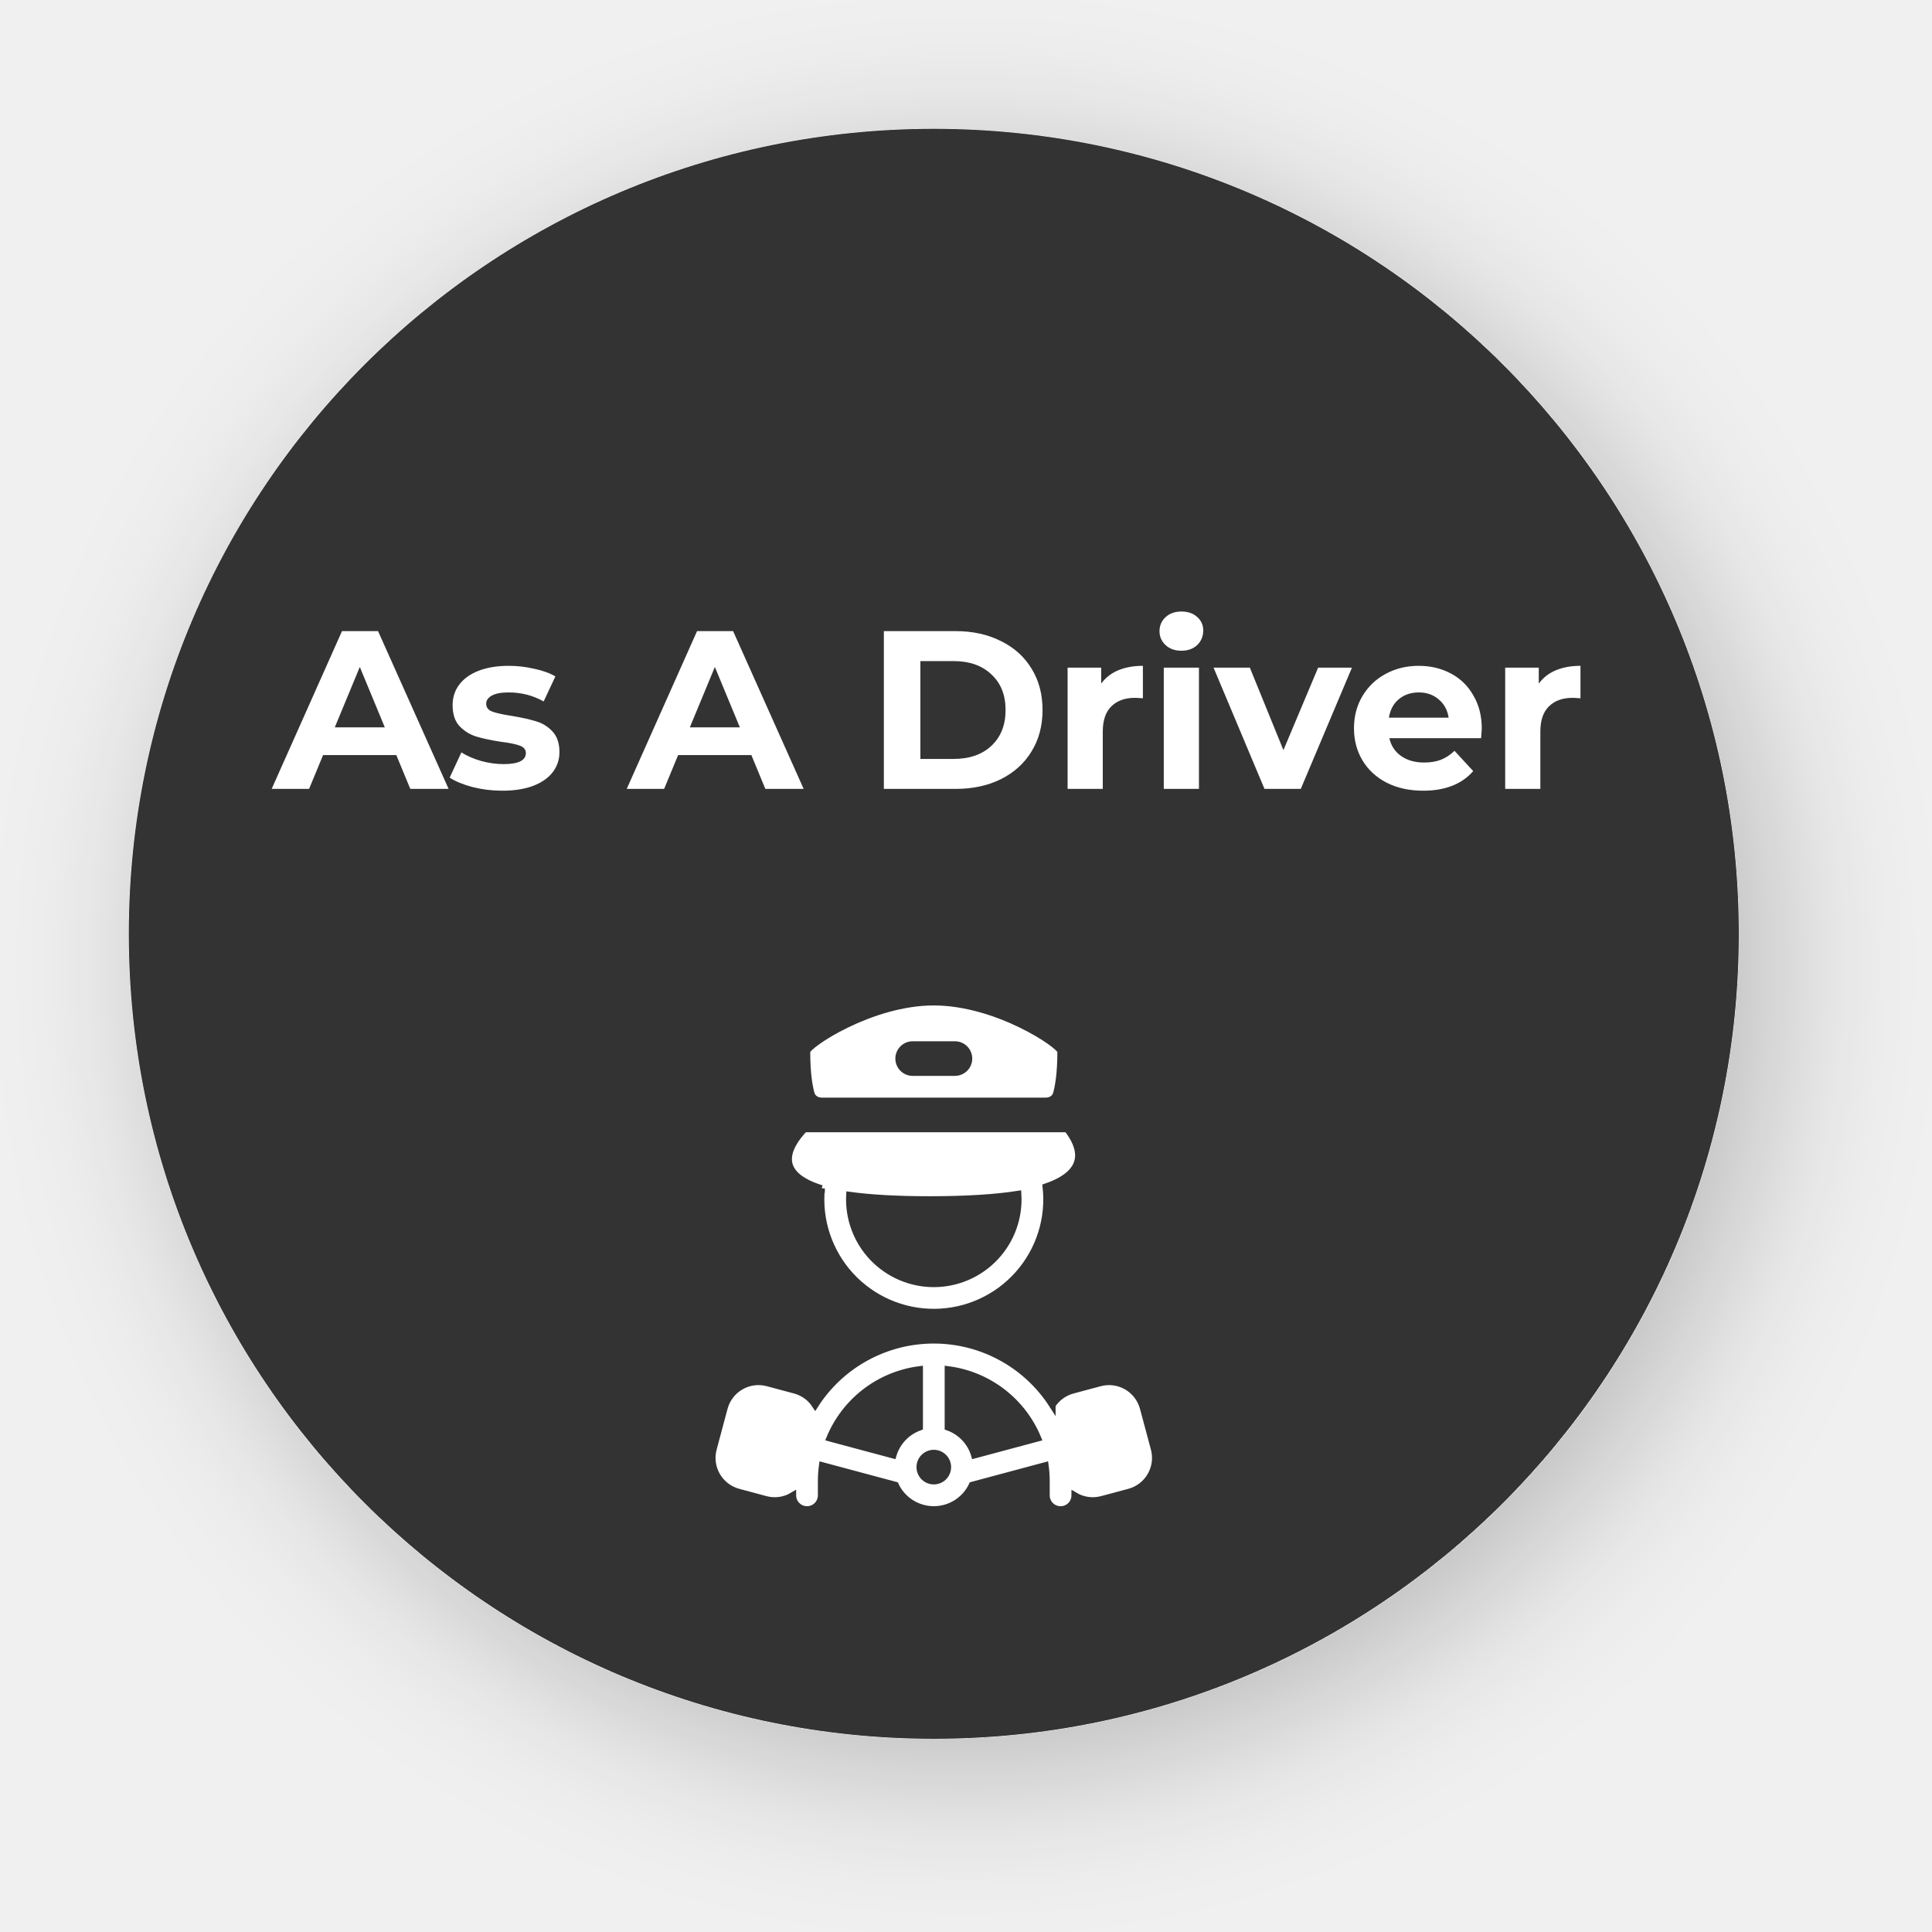
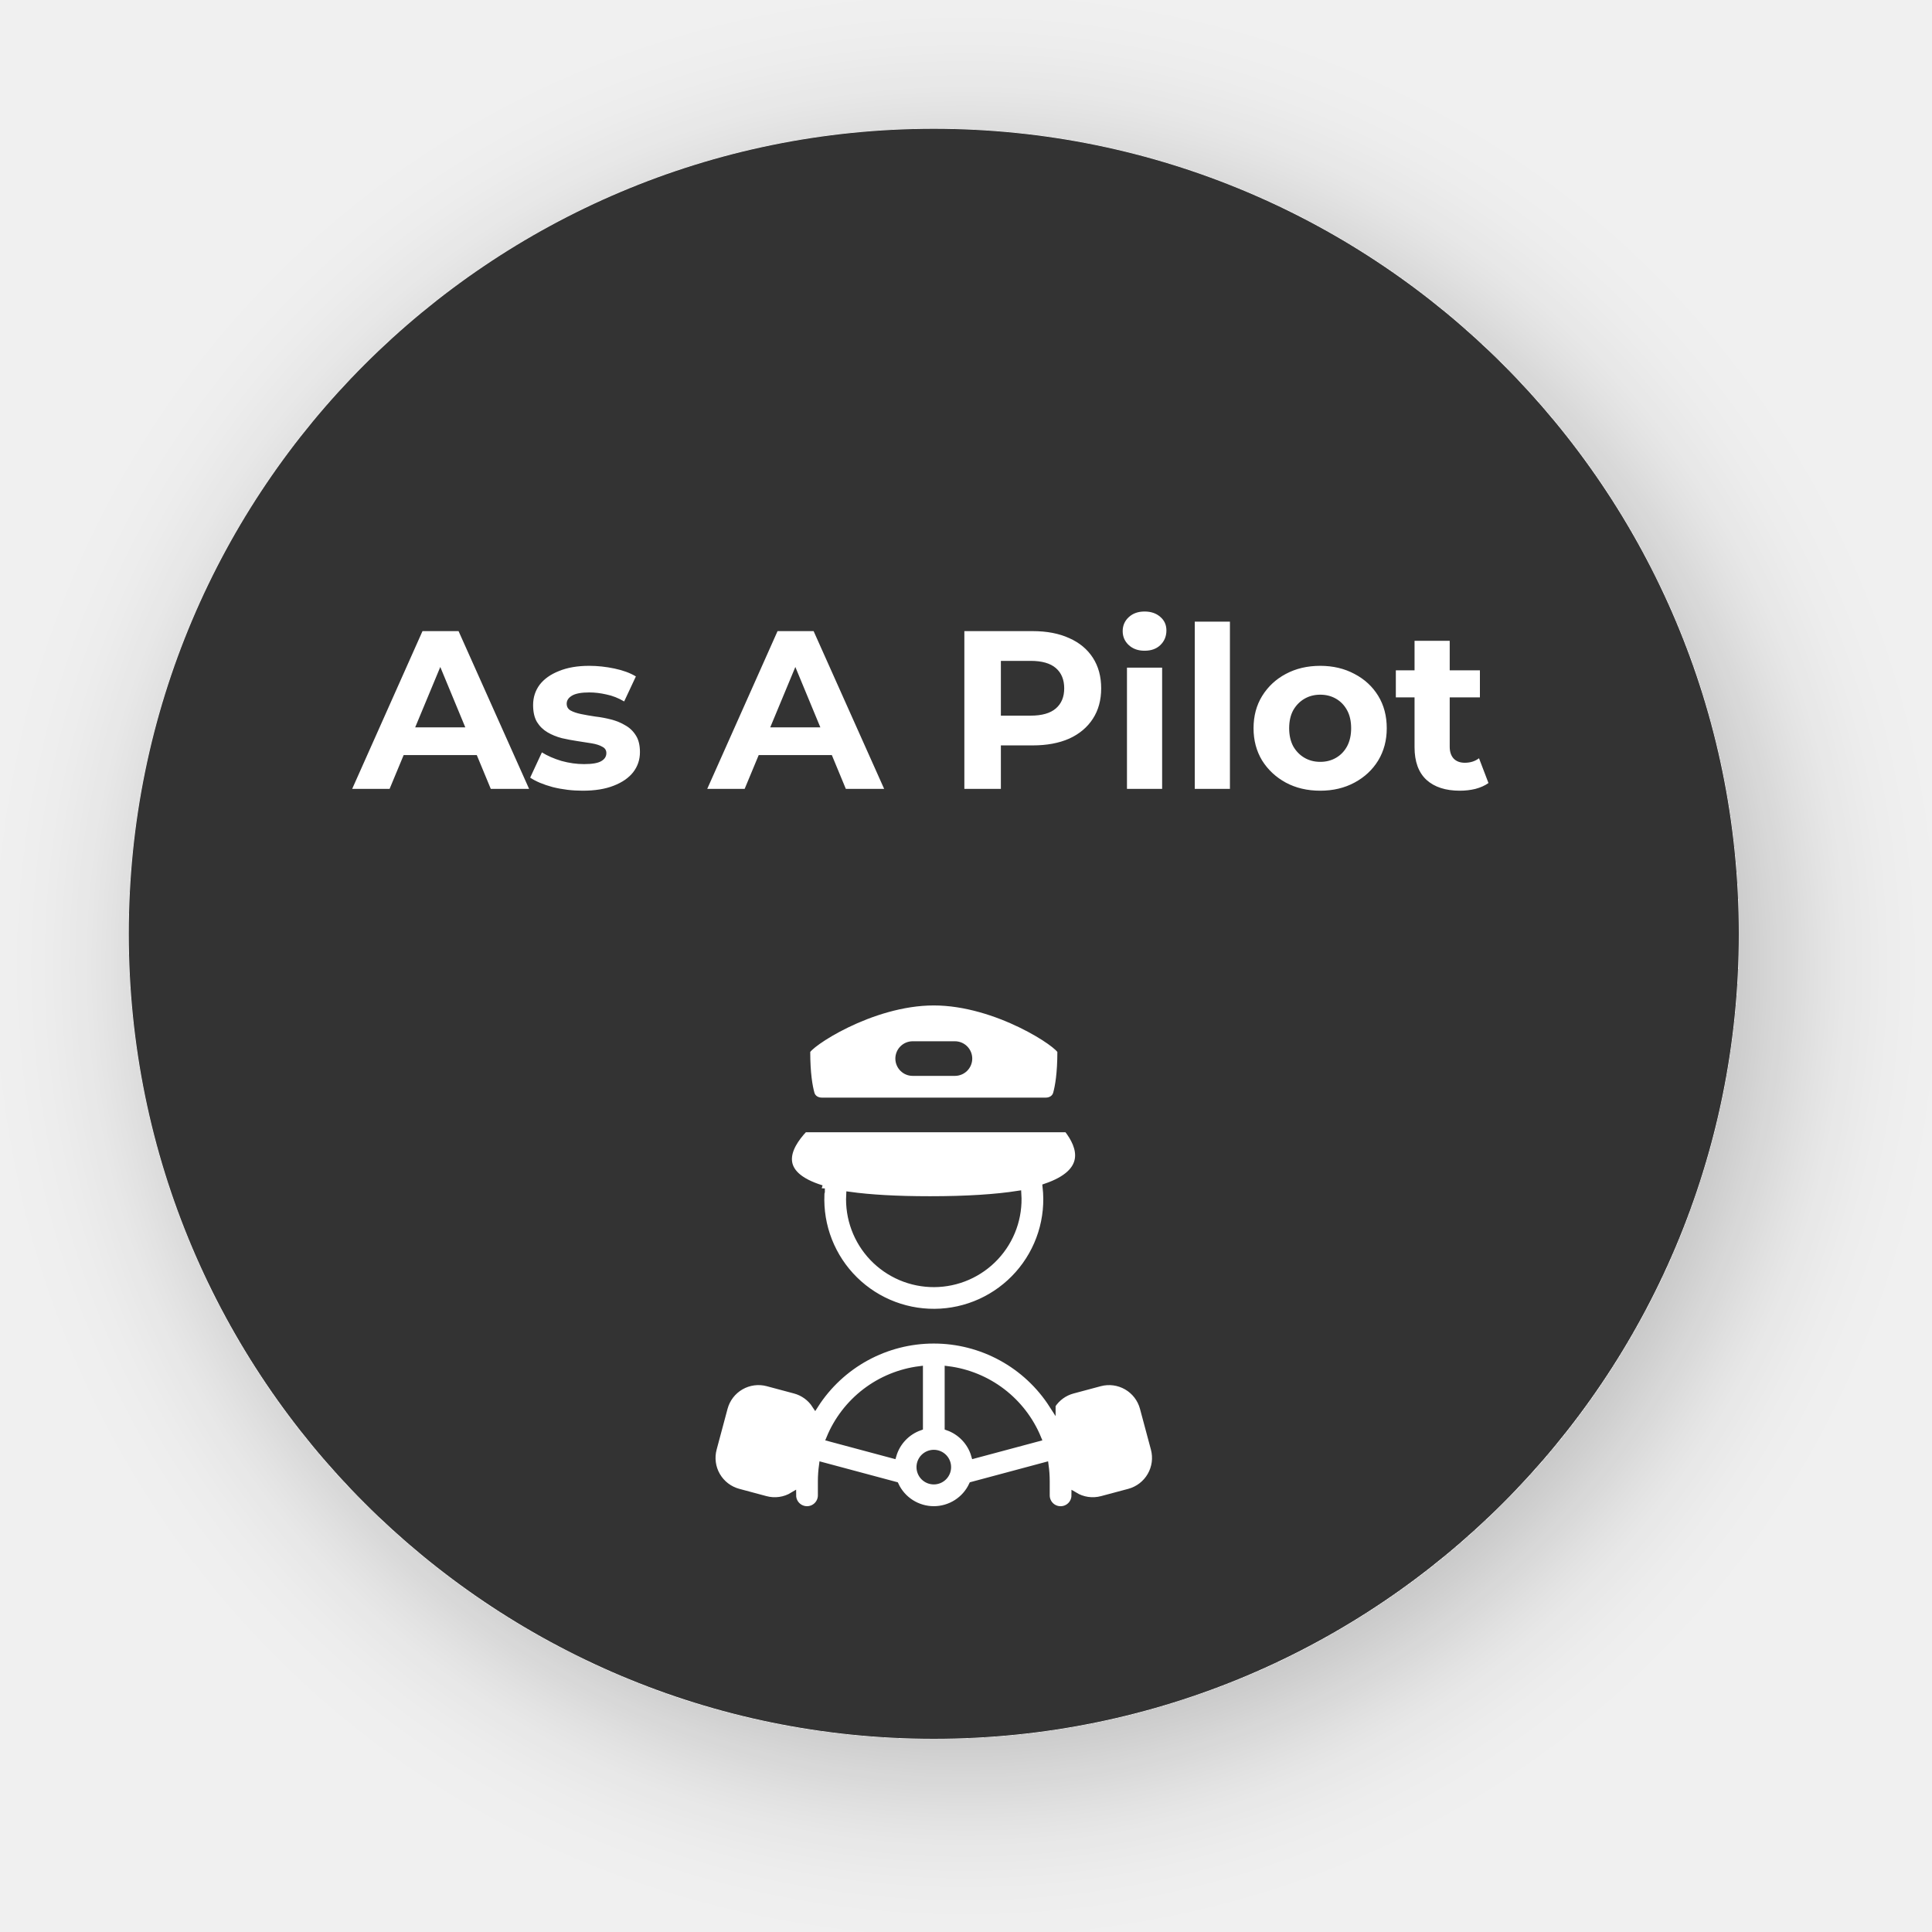
<svg xmlns="http://www.w3.org/2000/svg" width="120" height="120" viewBox="0 0 120 120" fill="none">
  <g id="driver">
    <g id="Ellipse 7" filter="url(#filter0_d_117_807)">
      <circle cx="58" cy="58" r="50" fill="#333333" />
    </g>
    <g id="healthicons:truck-driver">
      <g id="Vector">
        <mask id="path-2-inside-1_117_807" fill="white">
-           <path fill-rule="evenodd" clip-rule="evenodd" d="M50.125 65.312C50.125 64.929 54.077 62.25 58 62.25C61.923 62.25 65.875 64.93 65.875 65.312C65.875 66.677 65.73 67.486 65.607 67.926C65.526 68.215 65.255 68.375 64.955 68.375H51.045C50.745 68.375 50.474 68.215 50.393 67.926C50.27 67.486 50.125 66.677 50.125 65.312ZM56.688 64.875C56.455 64.875 56.233 64.967 56.069 65.131C55.905 65.295 55.812 65.518 55.812 65.75C55.812 65.982 55.905 66.205 56.069 66.369C56.233 66.533 56.455 66.625 56.688 66.625H59.312C59.544 66.625 59.767 66.533 59.931 66.369C60.095 66.205 60.188 65.982 60.188 65.75C60.188 65.518 60.095 65.295 59.931 65.131C59.767 64.967 59.544 64.875 59.312 64.875H56.688ZM51.033 73.816C48.12 72.915 48.855 71.305 49.966 70.125H66.278C67.166 71.261 67.643 72.793 64.956 73.71C65.066 74.685 64.97 75.672 64.674 76.607C64.377 77.542 63.888 78.404 63.237 79.138C62.586 79.872 61.788 80.461 60.895 80.867C60.002 81.273 59.034 81.486 58.053 81.493C57.072 81.501 56.101 81.302 55.202 80.91C54.302 80.518 53.496 79.941 52.834 79.217C52.172 78.493 51.67 77.638 51.359 76.707C51.049 75.777 50.938 74.791 51.033 73.815V73.816ZM57.762 74.5C60.074 74.5 61.866 74.377 63.239 74.164C63.285 74.877 63.184 75.593 62.943 76.266C62.702 76.939 62.326 77.555 61.838 78.078C61.35 78.6 60.761 79.018 60.106 79.305C59.452 79.591 58.745 79.742 58.03 79.746C57.315 79.75 56.607 79.608 55.949 79.329C55.291 79.049 54.697 78.639 54.203 78.122C53.71 77.605 53.327 76.993 53.078 76.322C52.829 75.652 52.72 74.938 52.757 74.224C54.037 74.401 55.678 74.5 57.762 74.5V74.5ZM65.365 87.275C64.573 86.04 63.484 85.024 62.197 84.321C60.91 83.618 59.467 83.249 58 83.25C56.533 83.249 55.089 83.617 53.801 84.321C52.514 85.025 51.424 86.041 50.633 87.277C50.339 86.824 49.888 86.497 49.366 86.358L47.676 85.906C47.115 85.755 46.519 85.834 46.016 86.124C45.514 86.414 45.147 86.891 44.997 87.452L44.318 89.987C44.243 90.265 44.224 90.554 44.262 90.839C44.299 91.124 44.392 91.399 44.536 91.647C44.68 91.896 44.871 92.114 45.099 92.289C45.327 92.464 45.587 92.592 45.865 92.667L47.554 93.12C47.838 93.197 48.135 93.215 48.427 93.174C48.718 93.132 48.998 93.033 49.25 92.88C49.251 93.112 49.343 93.335 49.508 93.498C49.673 93.662 49.895 93.753 50.128 93.753C50.36 93.752 50.582 93.659 50.745 93.495C50.909 93.33 51.001 93.107 51 92.875V92C51 91.667 51.024 91.338 51.068 91.017L55.622 92.238C55.833 92.69 56.169 93.073 56.59 93.341C57.012 93.609 57.501 93.752 58 93.752C58.499 93.752 58.988 93.609 59.41 93.341C59.831 93.073 60.167 92.69 60.378 92.238L64.932 91.017C64.976 91.338 65 91.667 65 92V92.875C64.999 93.107 65.09 93.33 65.253 93.495C65.416 93.66 65.638 93.753 65.871 93.754C66.103 93.755 66.326 93.665 66.491 93.501C66.656 93.338 66.749 93.116 66.75 92.884C67.24 93.178 67.846 93.28 68.441 93.12L70.132 92.668C70.409 92.593 70.669 92.465 70.897 92.29C71.125 92.115 71.317 91.897 71.46 91.648C71.604 91.4 71.697 91.125 71.735 90.84C71.772 90.555 71.753 90.266 71.679 89.988L70.999 87.453C70.849 86.892 70.482 86.415 69.98 86.125C69.477 85.835 68.88 85.756 68.32 85.906L66.629 86.359C66.109 86.497 65.659 86.823 65.365 87.274V87.275ZM51.528 89.329C52 88.186 52.767 87.188 53.75 86.437C54.733 85.686 55.898 85.209 57.125 85.054V88.65C56.733 88.789 56.379 89.019 56.093 89.321C55.807 89.623 55.597 89.989 55.48 90.388L51.528 89.329V89.329ZM64.472 89.329C64 88.186 63.233 87.188 62.25 86.437C61.267 85.686 60.102 85.209 58.875 85.054V88.65C59.666 88.93 60.284 89.577 60.52 90.388L64.472 89.329V89.329ZM58 92C58.232 92 58.455 91.908 58.619 91.744C58.783 91.58 58.875 91.357 58.875 91.125C58.875 90.893 58.783 90.67 58.619 90.506C58.455 90.342 58.232 90.25 58 90.25C57.768 90.25 57.545 90.342 57.381 90.506C57.217 90.67 57.125 90.893 57.125 91.125C57.125 91.357 57.217 91.58 57.381 91.744C57.545 91.908 57.768 92 58 92Z" />
+           <path fill-rule="evenodd" clip-rule="evenodd" d="M50.125 65.312C50.125 64.929 54.077 62.25 58 62.25C61.923 62.25 65.875 64.93 65.875 65.312C65.875 66.677 65.73 67.486 65.607 67.926C65.526 68.215 65.255 68.375 64.955 68.375H51.045C50.745 68.375 50.474 68.215 50.393 67.926C50.27 67.486 50.125 66.677 50.125 65.312ZM56.688 64.875C56.455 64.875 56.233 64.967 56.069 65.131C55.905 65.295 55.812 65.518 55.812 65.75C55.812 65.982 55.905 66.205 56.069 66.369C56.233 66.533 56.455 66.625 56.688 66.625H59.312C59.544 66.625 59.767 66.533 59.931 66.369C60.095 66.205 60.188 65.982 60.188 65.75C60.188 65.518 60.095 65.295 59.931 65.131C59.767 64.967 59.544 64.875 59.312 64.875H56.688ZM51.033 73.816C48.12 72.915 48.855 71.305 49.966 70.125H66.278C67.166 71.261 67.643 72.793 64.956 73.71C65.066 74.685 64.97 75.672 64.674 76.607C64.377 77.542 63.888 78.404 63.237 79.138C62.586 79.872 61.788 80.461 60.895 80.867C60.002 81.273 59.034 81.486 58.053 81.493C57.072 81.501 56.101 81.302 55.202 80.91C54.302 80.518 53.496 79.941 52.834 79.217C52.172 78.493 51.67 77.638 51.359 76.707C51.049 75.777 50.938 74.791 51.033 73.815V73.816ZM57.762 74.5C60.074 74.5 61.866 74.377 63.239 74.164C63.285 74.877 63.184 75.593 62.943 76.266C62.702 76.939 62.326 77.555 61.838 78.078C61.35 78.6 60.761 79.018 60.106 79.305C59.452 79.591 58.745 79.742 58.03 79.746C57.315 79.75 56.607 79.608 55.949 79.329C55.291 79.049 54.697 78.639 54.203 78.122C53.71 77.605 53.327 76.993 53.078 76.322C52.829 75.652 52.72 74.938 52.757 74.224C54.037 74.401 55.678 74.5 57.762 74.5ZM65.365 87.275C64.573 86.04 63.484 85.024 62.197 84.321C60.91 83.618 59.467 83.249 58 83.25C56.533 83.249 55.089 83.617 53.801 84.321C52.514 85.025 51.424 86.041 50.633 87.277C50.339 86.824 49.888 86.497 49.366 86.358L47.676 85.906C47.115 85.755 46.519 85.834 46.016 86.124C45.514 86.414 45.147 86.891 44.997 87.452L44.318 89.987C44.243 90.265 44.224 90.554 44.262 90.839C44.299 91.124 44.392 91.399 44.536 91.647C44.68 91.896 44.871 92.114 45.099 92.289C45.327 92.464 45.587 92.592 45.865 92.667L47.554 93.12C47.838 93.197 48.135 93.215 48.427 93.174C48.718 93.132 48.998 93.033 49.25 92.88C49.251 93.112 49.343 93.335 49.508 93.498C49.673 93.662 49.895 93.753 50.128 93.753C50.36 93.752 50.582 93.659 50.745 93.495C50.909 93.33 51.001 93.107 51 92.875V92C51 91.667 51.024 91.338 51.068 91.017L55.622 92.238C55.833 92.69 56.169 93.073 56.59 93.341C57.012 93.609 57.501 93.752 58 93.752C58.499 93.752 58.988 93.609 59.41 93.341C59.831 93.073 60.167 92.69 60.378 92.238L64.932 91.017C64.976 91.338 65 91.667 65 92V92.875C64.999 93.107 65.09 93.33 65.253 93.495C65.416 93.66 65.638 93.753 65.871 93.754C66.103 93.755 66.326 93.665 66.491 93.501C66.656 93.338 66.749 93.116 66.75 92.884C67.24 93.178 67.846 93.28 68.441 93.12L70.132 92.668C70.409 92.593 70.669 92.465 70.897 92.29C71.125 92.115 71.317 91.897 71.46 91.648C71.604 91.4 71.697 91.125 71.735 90.84C71.772 90.555 71.753 90.266 71.679 89.988L70.999 87.453C70.849 86.892 70.482 86.415 69.98 86.125C69.477 85.835 68.88 85.756 68.32 85.906L66.629 86.359C66.109 86.497 65.659 86.823 65.365 87.274V87.275ZM51.528 89.329C52 88.186 52.767 87.188 53.75 86.437C54.733 85.686 55.898 85.209 57.125 85.054V88.65C56.733 88.789 56.379 89.019 56.093 89.321C55.807 89.623 55.597 89.989 55.48 90.388L51.528 89.329V89.329ZM64.472 89.329C64 88.186 63.233 87.188 62.25 86.437C61.267 85.686 60.102 85.209 58.875 85.054V88.65C59.666 88.93 60.284 89.577 60.52 90.388L64.472 89.329V89.329ZM58 92C58.232 92 58.455 91.908 58.619 91.744C58.783 91.58 58.875 91.357 58.875 91.125C58.875 90.893 58.783 90.67 58.619 90.506C58.455 90.342 58.232 90.25 58 90.25C57.768 90.25 57.545 90.342 57.381 90.506C57.217 90.67 57.125 90.893 57.125 91.125C57.125 91.357 57.217 91.58 57.381 91.744C57.545 91.908 57.768 92 58 92Z" />
        </mask>
-         <path fill-rule="evenodd" clip-rule="evenodd" d="M50.125 65.312C50.125 64.929 54.077 62.25 58 62.25C61.923 62.25 65.875 64.93 65.875 65.312C65.875 66.677 65.73 67.486 65.607 67.926C65.526 68.215 65.255 68.375 64.955 68.375H51.045C50.745 68.375 50.474 68.215 50.393 67.926C50.27 67.486 50.125 66.677 50.125 65.312ZM56.688 64.875C56.455 64.875 56.233 64.967 56.069 65.131C55.905 65.295 55.812 65.518 55.812 65.75C55.812 65.982 55.905 66.205 56.069 66.369C56.233 66.533 56.455 66.625 56.688 66.625H59.312C59.544 66.625 59.767 66.533 59.931 66.369C60.095 66.205 60.188 65.982 60.188 65.75C60.188 65.518 60.095 65.295 59.931 65.131C59.767 64.967 59.544 64.875 59.312 64.875H56.688ZM51.033 73.816C48.12 72.915 48.855 71.305 49.966 70.125H66.278C67.166 71.261 67.643 72.793 64.956 73.71C65.066 74.685 64.97 75.672 64.674 76.607C64.377 77.542 63.888 78.404 63.237 79.138C62.586 79.872 61.788 80.461 60.895 80.867C60.002 81.273 59.034 81.486 58.053 81.493C57.072 81.501 56.101 81.302 55.202 80.91C54.302 80.518 53.496 79.941 52.834 79.217C52.172 78.493 51.67 77.638 51.359 76.707C51.049 75.777 50.938 74.791 51.033 73.815V73.816ZM57.762 74.5C60.074 74.5 61.866 74.377 63.239 74.164C63.285 74.877 63.184 75.593 62.943 76.266C62.702 76.939 62.326 77.555 61.838 78.078C61.35 78.6 60.761 79.018 60.106 79.305C59.452 79.591 58.745 79.742 58.03 79.746C57.315 79.75 56.607 79.608 55.949 79.329C55.291 79.049 54.697 78.639 54.203 78.122C53.71 77.605 53.327 76.993 53.078 76.322C52.829 75.652 52.72 74.938 52.757 74.224C54.037 74.401 55.678 74.5 57.762 74.5V74.5ZM65.365 87.275C64.573 86.04 63.484 85.024 62.197 84.321C60.91 83.618 59.467 83.249 58 83.25C56.533 83.249 55.089 83.617 53.801 84.321C52.514 85.025 51.424 86.041 50.633 87.277C50.339 86.824 49.888 86.497 49.366 86.358L47.676 85.906C47.115 85.755 46.519 85.834 46.016 86.124C45.514 86.414 45.147 86.891 44.997 87.452L44.318 89.987C44.243 90.265 44.224 90.554 44.262 90.839C44.299 91.124 44.392 91.399 44.536 91.647C44.68 91.896 44.871 92.114 45.099 92.289C45.327 92.464 45.587 92.592 45.865 92.667L47.554 93.12C47.838 93.197 48.135 93.215 48.427 93.174C48.718 93.132 48.998 93.033 49.25 92.88C49.251 93.112 49.343 93.335 49.508 93.498C49.673 93.662 49.895 93.753 50.128 93.753C50.36 93.752 50.582 93.659 50.745 93.495C50.909 93.33 51.001 93.107 51 92.875V92C51 91.667 51.024 91.338 51.068 91.017L55.622 92.238C55.833 92.69 56.169 93.073 56.59 93.341C57.012 93.609 57.501 93.752 58 93.752C58.499 93.752 58.988 93.609 59.41 93.341C59.831 93.073 60.167 92.69 60.378 92.238L64.932 91.017C64.976 91.338 65 91.667 65 92V92.875C64.999 93.107 65.09 93.33 65.253 93.495C65.416 93.66 65.638 93.753 65.871 93.754C66.103 93.755 66.326 93.665 66.491 93.501C66.656 93.338 66.749 93.116 66.75 92.884C67.24 93.178 67.846 93.28 68.441 93.12L70.132 92.668C70.409 92.593 70.669 92.465 70.897 92.29C71.125 92.115 71.317 91.897 71.46 91.648C71.604 91.4 71.697 91.125 71.735 90.84C71.772 90.555 71.753 90.266 71.679 89.988L70.999 87.453C70.849 86.892 70.482 86.415 69.98 86.125C69.477 85.835 68.88 85.756 68.32 85.906L66.629 86.359C66.109 86.497 65.659 86.823 65.365 87.274V87.275ZM51.528 89.329C52 88.186 52.767 87.188 53.75 86.437C54.733 85.686 55.898 85.209 57.125 85.054V88.65C56.733 88.789 56.379 89.019 56.093 89.321C55.807 89.623 55.597 89.989 55.48 90.388L51.528 89.329V89.329ZM64.472 89.329C64 88.186 63.233 87.188 62.25 86.437C61.267 85.686 60.102 85.209 58.875 85.054V88.65C59.666 88.93 60.284 89.577 60.52 90.388L64.472 89.329V89.329ZM58 92C58.232 92 58.455 91.908 58.619 91.744C58.783 91.58 58.875 91.357 58.875 91.125C58.875 90.893 58.783 90.67 58.619 90.506C58.455 90.342 58.232 90.25 58 90.25C57.768 90.25 57.545 90.342 57.381 90.506C57.217 90.67 57.125 90.893 57.125 91.125C57.125 91.357 57.217 91.58 57.381 91.744C57.545 91.908 57.768 92 58 92Z" fill="white" stroke="#333333" stroke-width="0.4" mask="url(#path-2-inside-1_117_807)" />
+         <path fill-rule="evenodd" clip-rule="evenodd" d="M50.125 65.312C50.125 64.929 54.077 62.25 58 62.25C61.923 62.25 65.875 64.93 65.875 65.312C65.875 66.677 65.73 67.486 65.607 67.926C65.526 68.215 65.255 68.375 64.955 68.375H51.045C50.745 68.375 50.474 68.215 50.393 67.926C50.27 67.486 50.125 66.677 50.125 65.312ZM56.688 64.875C56.455 64.875 56.233 64.967 56.069 65.131C55.905 65.295 55.812 65.518 55.812 65.75C55.812 65.982 55.905 66.205 56.069 66.369C56.233 66.533 56.455 66.625 56.688 66.625H59.312C59.544 66.625 59.767 66.533 59.931 66.369C60.095 66.205 60.188 65.982 60.188 65.75C60.188 65.518 60.095 65.295 59.931 65.131C59.767 64.967 59.544 64.875 59.312 64.875H56.688ZM51.033 73.816C48.12 72.915 48.855 71.305 49.966 70.125H66.278C67.166 71.261 67.643 72.793 64.956 73.71C65.066 74.685 64.97 75.672 64.674 76.607C64.377 77.542 63.888 78.404 63.237 79.138C62.586 79.872 61.788 80.461 60.895 80.867C60.002 81.273 59.034 81.486 58.053 81.493C57.072 81.501 56.101 81.302 55.202 80.91C54.302 80.518 53.496 79.941 52.834 79.217C52.172 78.493 51.67 77.638 51.359 76.707C51.049 75.777 50.938 74.791 51.033 73.815V73.816ZM57.762 74.5C60.074 74.5 61.866 74.377 63.239 74.164C63.285 74.877 63.184 75.593 62.943 76.266C62.702 76.939 62.326 77.555 61.838 78.078C61.35 78.6 60.761 79.018 60.106 79.305C59.452 79.591 58.745 79.742 58.03 79.746C57.315 79.75 56.607 79.608 55.949 79.329C55.291 79.049 54.697 78.639 54.203 78.122C53.71 77.605 53.327 76.993 53.078 76.322C52.829 75.652 52.72 74.938 52.757 74.224C54.037 74.401 55.678 74.5 57.762 74.5ZM65.365 87.275C64.573 86.04 63.484 85.024 62.197 84.321C60.91 83.618 59.467 83.249 58 83.25C56.533 83.249 55.089 83.617 53.801 84.321C52.514 85.025 51.424 86.041 50.633 87.277C50.339 86.824 49.888 86.497 49.366 86.358L47.676 85.906C47.115 85.755 46.519 85.834 46.016 86.124C45.514 86.414 45.147 86.891 44.997 87.452L44.318 89.987C44.243 90.265 44.224 90.554 44.262 90.839C44.299 91.124 44.392 91.399 44.536 91.647C44.68 91.896 44.871 92.114 45.099 92.289C45.327 92.464 45.587 92.592 45.865 92.667L47.554 93.12C47.838 93.197 48.135 93.215 48.427 93.174C48.718 93.132 48.998 93.033 49.25 92.88C49.251 93.112 49.343 93.335 49.508 93.498C49.673 93.662 49.895 93.753 50.128 93.753C50.36 93.752 50.582 93.659 50.745 93.495C50.909 93.33 51.001 93.107 51 92.875V92C51 91.667 51.024 91.338 51.068 91.017L55.622 92.238C55.833 92.69 56.169 93.073 56.59 93.341C57.012 93.609 57.501 93.752 58 93.752C58.499 93.752 58.988 93.609 59.41 93.341C59.831 93.073 60.167 92.69 60.378 92.238L64.932 91.017C64.976 91.338 65 91.667 65 92V92.875C64.999 93.107 65.09 93.33 65.253 93.495C65.416 93.66 65.638 93.753 65.871 93.754C66.103 93.755 66.326 93.665 66.491 93.501C66.656 93.338 66.749 93.116 66.75 92.884C67.24 93.178 67.846 93.28 68.441 93.12L70.132 92.668C70.409 92.593 70.669 92.465 70.897 92.29C71.125 92.115 71.317 91.897 71.46 91.648C71.604 91.4 71.697 91.125 71.735 90.84C71.772 90.555 71.753 90.266 71.679 89.988L70.999 87.453C70.849 86.892 70.482 86.415 69.98 86.125C69.477 85.835 68.88 85.756 68.32 85.906L66.629 86.359C66.109 86.497 65.659 86.823 65.365 87.274V87.275ZM51.528 89.329C52 88.186 52.767 87.188 53.75 86.437C54.733 85.686 55.898 85.209 57.125 85.054V88.65C56.733 88.789 56.379 89.019 56.093 89.321C55.807 89.623 55.597 89.989 55.48 90.388L51.528 89.329V89.329ZM64.472 89.329C64 88.186 63.233 87.188 62.25 86.437C61.267 85.686 60.102 85.209 58.875 85.054V88.65C59.666 88.93 60.284 89.577 60.52 90.388L64.472 89.329V89.329ZM58 92C58.232 92 58.455 91.908 58.619 91.744C58.783 91.58 58.875 91.357 58.875 91.125C58.875 90.893 58.783 90.67 58.619 90.506C58.455 90.342 58.232 90.25 58 90.25C57.768 90.25 57.545 90.342 57.381 90.506C57.217 90.67 57.125 90.893 57.125 91.125C57.125 91.357 57.217 91.58 57.381 91.744C57.545 91.908 57.768 92 58 92Z" fill="white" stroke="#333333" stroke-width="0.4" mask="url(#path-2-inside-1_117_807)" />
      </g>
    </g>
-     <path id="As A Driver" d="M24.616 46.9H20.066L19.198 49H16.874L21.242 39.2H23.482L27.864 49H25.484L24.616 46.9ZM23.902 45.178L22.348 41.426L20.794 45.178H23.902ZM31.192 49.112C30.567 49.112 29.956 49.037 29.358 48.888C28.761 48.729 28.285 48.533 27.93 48.3L28.658 46.732C28.994 46.947 29.4 47.124 29.876 47.264C30.352 47.395 30.819 47.46 31.276 47.46C32.2 47.46 32.662 47.231 32.662 46.774C32.662 46.559 32.536 46.405 32.284 46.312C32.032 46.219 31.645 46.139 31.122 46.074C30.506 45.981 29.998 45.873 29.596 45.752C29.195 45.631 28.845 45.416 28.546 45.108C28.257 44.8 28.112 44.361 28.112 43.792C28.112 43.316 28.248 42.896 28.518 42.532C28.798 42.159 29.2 41.869 29.722 41.664C30.254 41.459 30.88 41.356 31.598 41.356C32.13 41.356 32.658 41.417 33.18 41.538C33.712 41.65 34.151 41.809 34.496 42.014L33.768 43.568C33.106 43.195 32.382 43.008 31.598 43.008C31.132 43.008 30.782 43.073 30.548 43.204C30.315 43.335 30.198 43.503 30.198 43.708C30.198 43.941 30.324 44.105 30.576 44.198C30.828 44.291 31.23 44.38 31.78 44.464C32.396 44.567 32.9 44.679 33.292 44.8C33.684 44.912 34.025 45.122 34.314 45.43C34.604 45.738 34.748 46.167 34.748 46.718C34.748 47.185 34.608 47.6 34.328 47.964C34.048 48.328 33.638 48.613 33.096 48.818C32.564 49.014 31.93 49.112 31.192 49.112ZM46.669 46.9H42.119L41.251 49H38.927L43.295 39.2H45.535L49.917 49H47.537L46.669 46.9ZM45.955 45.178L44.401 41.426L42.847 45.178H45.955ZM54.898 39.2H59.35C60.414 39.2 61.352 39.405 62.164 39.816C62.986 40.217 63.62 40.787 64.068 41.524C64.526 42.261 64.754 43.12 64.754 44.1C64.754 45.08 64.526 45.939 64.068 46.676C63.62 47.413 62.986 47.987 62.164 48.398C61.352 48.799 60.414 49 59.35 49H54.898V39.2ZM59.238 47.138C60.218 47.138 60.998 46.867 61.576 46.326C62.164 45.775 62.458 45.033 62.458 44.1C62.458 43.167 62.164 42.429 61.576 41.888C60.998 41.337 60.218 41.062 59.238 41.062H57.166V47.138H59.238ZM68.397 42.462C68.658 42.098 69.008 41.823 69.447 41.636C69.895 41.449 70.408 41.356 70.987 41.356V43.372C70.744 43.353 70.581 43.344 70.497 43.344C69.871 43.344 69.381 43.521 69.027 43.876C68.672 44.221 68.495 44.744 68.495 45.444V49H66.311V41.468H68.397V42.462ZM72.285 41.468H74.469V49H72.285V41.468ZM73.377 40.418C72.976 40.418 72.649 40.301 72.397 40.068C72.145 39.835 72.019 39.545 72.019 39.2C72.019 38.855 72.145 38.565 72.397 38.332C72.649 38.099 72.976 37.982 73.377 37.982C73.779 37.982 74.105 38.094 74.357 38.318C74.609 38.542 74.735 38.822 74.735 39.158C74.735 39.522 74.609 39.825 74.357 40.068C74.105 40.301 73.779 40.418 73.377 40.418ZM83.972 41.468L80.794 49H78.54L75.376 41.468H77.63L79.716 46.592L81.872 41.468H83.972ZM92.036 45.262C92.036 45.29 92.022 45.486 91.994 45.85H86.296C86.399 46.317 86.642 46.685 87.024 46.956C87.407 47.227 87.883 47.362 88.452 47.362C88.844 47.362 89.19 47.306 89.488 47.194C89.796 47.073 90.081 46.886 90.342 46.634L91.504 47.894C90.795 48.706 89.759 49.112 88.396 49.112C87.547 49.112 86.796 48.949 86.142 48.622C85.489 48.286 84.985 47.824 84.63 47.236C84.276 46.648 84.098 45.981 84.098 45.234C84.098 44.497 84.271 43.834 84.616 43.246C84.971 42.649 85.452 42.187 86.058 41.86C86.674 41.524 87.36 41.356 88.116 41.356C88.854 41.356 89.521 41.515 90.118 41.832C90.716 42.149 91.182 42.607 91.518 43.204C91.864 43.792 92.036 44.478 92.036 45.262ZM88.13 43.008C87.636 43.008 87.22 43.148 86.884 43.428C86.548 43.708 86.343 44.091 86.268 44.576H89.978C89.904 44.1 89.698 43.722 89.362 43.442C89.026 43.153 88.616 43.008 88.13 43.008ZM95.576 42.462C95.838 42.098 96.188 41.823 96.626 41.636C97.074 41.449 97.588 41.356 98.166 41.356V43.372C97.924 43.353 97.76 43.344 97.676 43.344C97.051 43.344 96.561 43.521 96.206 43.876C95.852 44.221 95.674 44.744 95.674 45.444V49H93.49V41.468H95.576V42.462Z" fill="white" />
+     <path id="As A Pilot" d="M21.874 49L26.242 39.2H28.482L32.864 49H30.484L26.9 40.348H27.796L24.198 49H21.874ZM24.058 46.9L24.66 45.178H29.7L30.316 46.9H24.058ZM36.192 49.112C35.548 49.112 34.928 49.037 34.33 48.888C33.742 48.729 33.276 48.533 32.93 48.3L33.658 46.732C34.004 46.947 34.41 47.124 34.876 47.264C35.352 47.395 35.819 47.46 36.276 47.46C36.78 47.46 37.135 47.399 37.34 47.278C37.555 47.157 37.662 46.989 37.662 46.774C37.662 46.597 37.578 46.466 37.41 46.382C37.252 46.289 37.037 46.219 36.766 46.172C36.496 46.125 36.197 46.079 35.87 46.032C35.553 45.985 35.231 45.925 34.904 45.85C34.578 45.766 34.279 45.645 34.008 45.486C33.738 45.327 33.518 45.113 33.35 44.842C33.192 44.571 33.112 44.221 33.112 43.792C33.112 43.316 33.248 42.896 33.518 42.532C33.798 42.168 34.2 41.883 34.722 41.678C35.245 41.463 35.87 41.356 36.598 41.356C37.112 41.356 37.634 41.412 38.166 41.524C38.698 41.636 39.142 41.799 39.496 42.014L38.768 43.568C38.404 43.353 38.036 43.209 37.662 43.134C37.298 43.05 36.944 43.008 36.598 43.008C36.113 43.008 35.758 43.073 35.534 43.204C35.31 43.335 35.198 43.503 35.198 43.708C35.198 43.895 35.278 44.035 35.436 44.128C35.604 44.221 35.824 44.296 36.094 44.352C36.365 44.408 36.659 44.459 36.976 44.506C37.303 44.543 37.63 44.604 37.956 44.688C38.283 44.772 38.577 44.893 38.838 45.052C39.109 45.201 39.328 45.411 39.496 45.682C39.664 45.943 39.748 46.289 39.748 46.718C39.748 47.185 39.608 47.6 39.328 47.964C39.048 48.319 38.642 48.599 38.11 48.804C37.588 49.009 36.948 49.112 36.192 49.112ZM43.927 49L48.295 39.2H50.535L54.917 49H52.537L48.953 40.348H49.849L46.251 49H43.927ZM46.111 46.9L46.713 45.178H51.753L52.369 46.9H46.111ZM59.898 49V39.2H64.14C65.018 39.2 65.774 39.345 66.408 39.634C67.043 39.914 67.533 40.32 67.878 40.852C68.224 41.384 68.396 42.019 68.396 42.756C68.396 43.484 68.224 44.114 67.878 44.646C67.533 45.178 67.043 45.589 66.408 45.878C65.774 46.158 65.018 46.298 64.14 46.298H61.158L62.166 45.276V49H59.898ZM62.166 45.528L61.158 44.45H64.014C64.714 44.45 65.237 44.301 65.582 44.002C65.928 43.703 66.1 43.288 66.1 42.756C66.1 42.215 65.928 41.795 65.582 41.496C65.237 41.197 64.714 41.048 64.014 41.048H61.158L62.166 39.97V45.528ZM69.998 49V41.468H72.182V49H69.998ZM71.09 40.418C70.689 40.418 70.362 40.301 70.11 40.068C69.858 39.835 69.732 39.545 69.732 39.2C69.732 38.855 69.858 38.565 70.11 38.332C70.362 38.099 70.689 37.982 71.09 37.982C71.492 37.982 71.818 38.094 72.07 38.318C72.322 38.533 72.448 38.813 72.448 39.158C72.448 39.522 72.322 39.825 72.07 40.068C71.828 40.301 71.501 40.418 71.09 40.418ZM74.209 49V38.612H76.393V49H74.209ZM82.004 49.112C81.201 49.112 80.487 48.944 79.862 48.608C79.246 48.272 78.756 47.815 78.392 47.236C78.037 46.648 77.86 45.981 77.86 45.234C77.86 44.478 78.037 43.811 78.392 43.232C78.756 42.644 79.246 42.187 79.862 41.86C80.487 41.524 81.201 41.356 82.004 41.356C82.797 41.356 83.507 41.524 84.132 41.86C84.757 42.187 85.247 42.639 85.602 43.218C85.957 43.797 86.134 44.469 86.134 45.234C86.134 45.981 85.957 46.648 85.602 47.236C85.247 47.815 84.757 48.272 84.132 48.608C83.507 48.944 82.797 49.112 82.004 49.112ZM82.004 47.32C82.368 47.32 82.695 47.236 82.984 47.068C83.273 46.9 83.502 46.662 83.67 46.354C83.838 46.037 83.922 45.663 83.922 45.234C83.922 44.795 83.838 44.422 83.67 44.114C83.502 43.806 83.273 43.568 82.984 43.4C82.695 43.232 82.368 43.148 82.004 43.148C81.64 43.148 81.313 43.232 81.024 43.4C80.735 43.568 80.501 43.806 80.324 44.114C80.156 44.422 80.072 44.795 80.072 45.234C80.072 45.663 80.156 46.037 80.324 46.354C80.501 46.662 80.735 46.9 81.024 47.068C81.313 47.236 81.64 47.32 82.004 47.32ZM90.674 49.112C89.787 49.112 89.097 48.888 88.602 48.44C88.107 47.983 87.86 47.306 87.86 46.41V39.802H90.044V46.382C90.044 46.699 90.128 46.947 90.296 47.124C90.464 47.292 90.693 47.376 90.982 47.376C91.327 47.376 91.621 47.283 91.864 47.096L92.452 48.636C92.228 48.795 91.957 48.916 91.64 49C91.332 49.075 91.01 49.112 90.674 49.112ZM86.698 43.316V41.636H91.92V43.316H86.698Z" fill="white" />
  </g>
  <defs>
    <filter id="filter0_d_117_807" x="0" y="0" width="120" height="120" filterUnits="userSpaceOnUse" color-interpolation-filters="sRGB">
      <feFlood flood-opacity="0" result="BackgroundImageFix" />
      <feColorMatrix in="SourceAlpha" type="matrix" values="0 0 0 0 0 0 0 0 0 0 0 0 0 0 0 0 0 0 127 0" result="hardAlpha" />
      <feOffset dx="2" dy="2" />
      <feGaussianBlur stdDeviation="5" />
      <feComposite in2="hardAlpha" operator="out" />
      <feColorMatrix type="matrix" values="0 0 0 0 0 0 0 0 0 0 0 0 0 0 0 0 0 0 0.23 0" />
      <feBlend mode="normal" in2="BackgroundImageFix" result="effect1_dropShadow_117_807" />
      <feBlend mode="normal" in="SourceGraphic" in2="effect1_dropShadow_117_807" result="shape" />
    </filter>
  </defs>
</svg>
